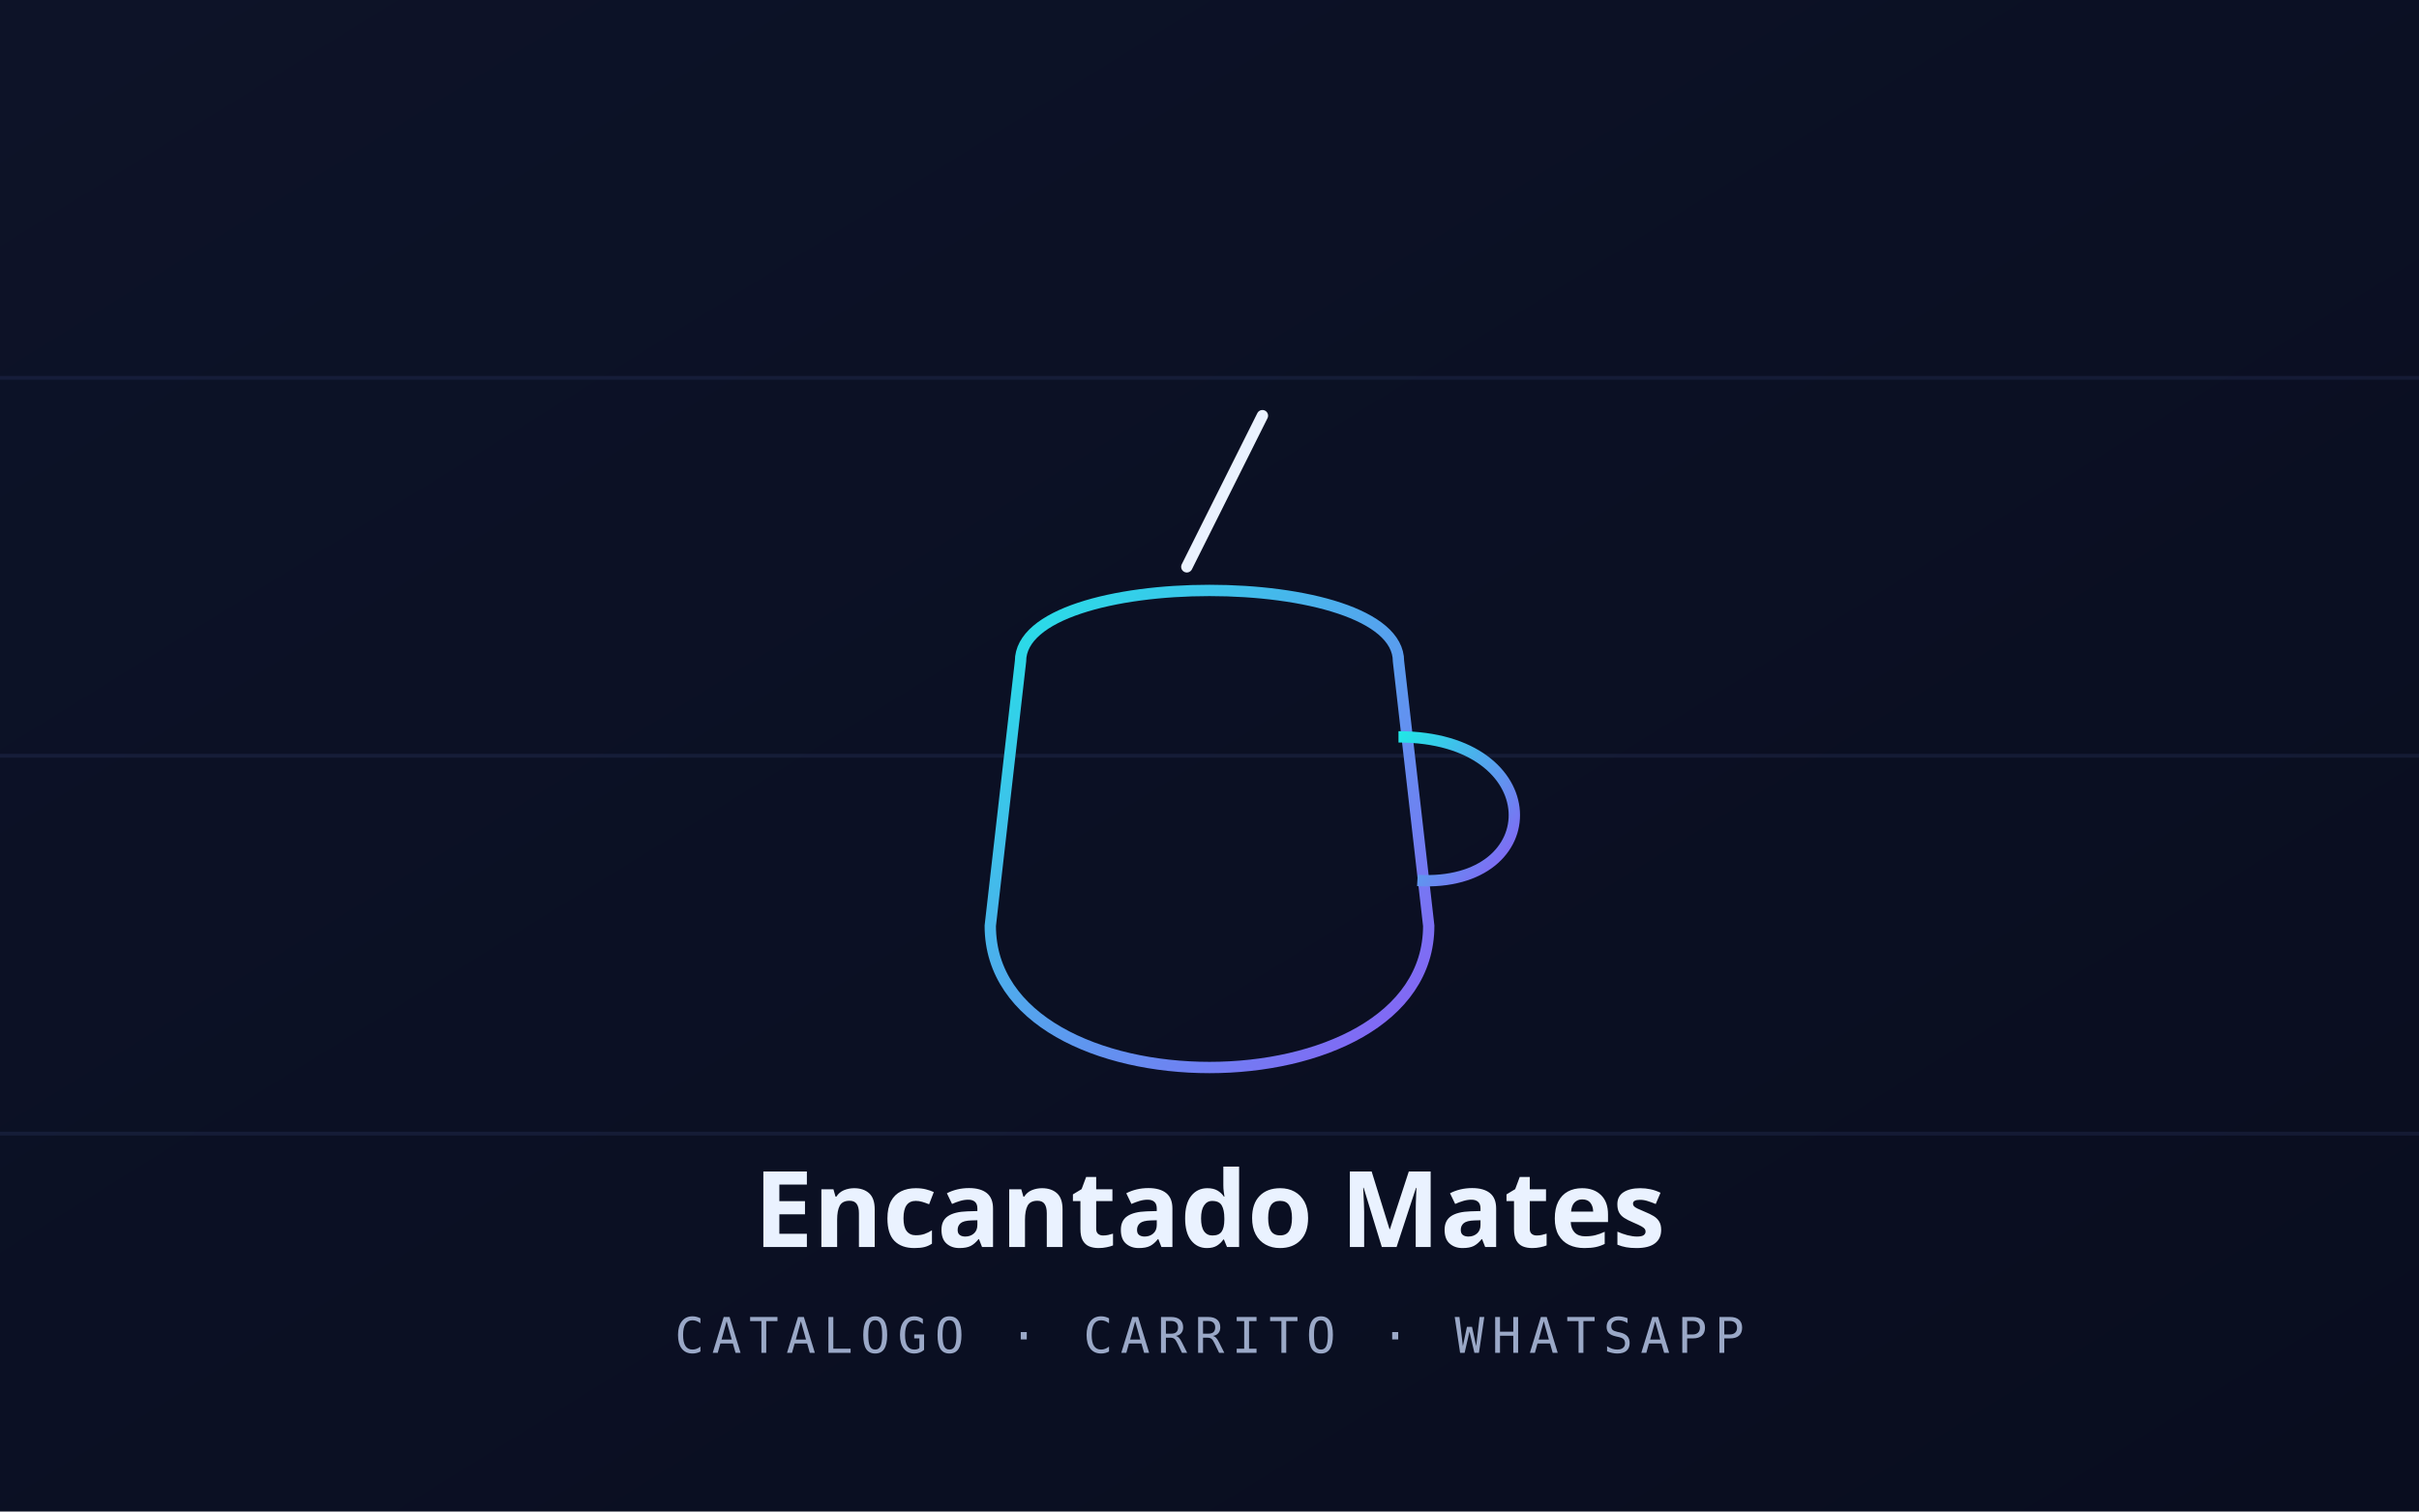
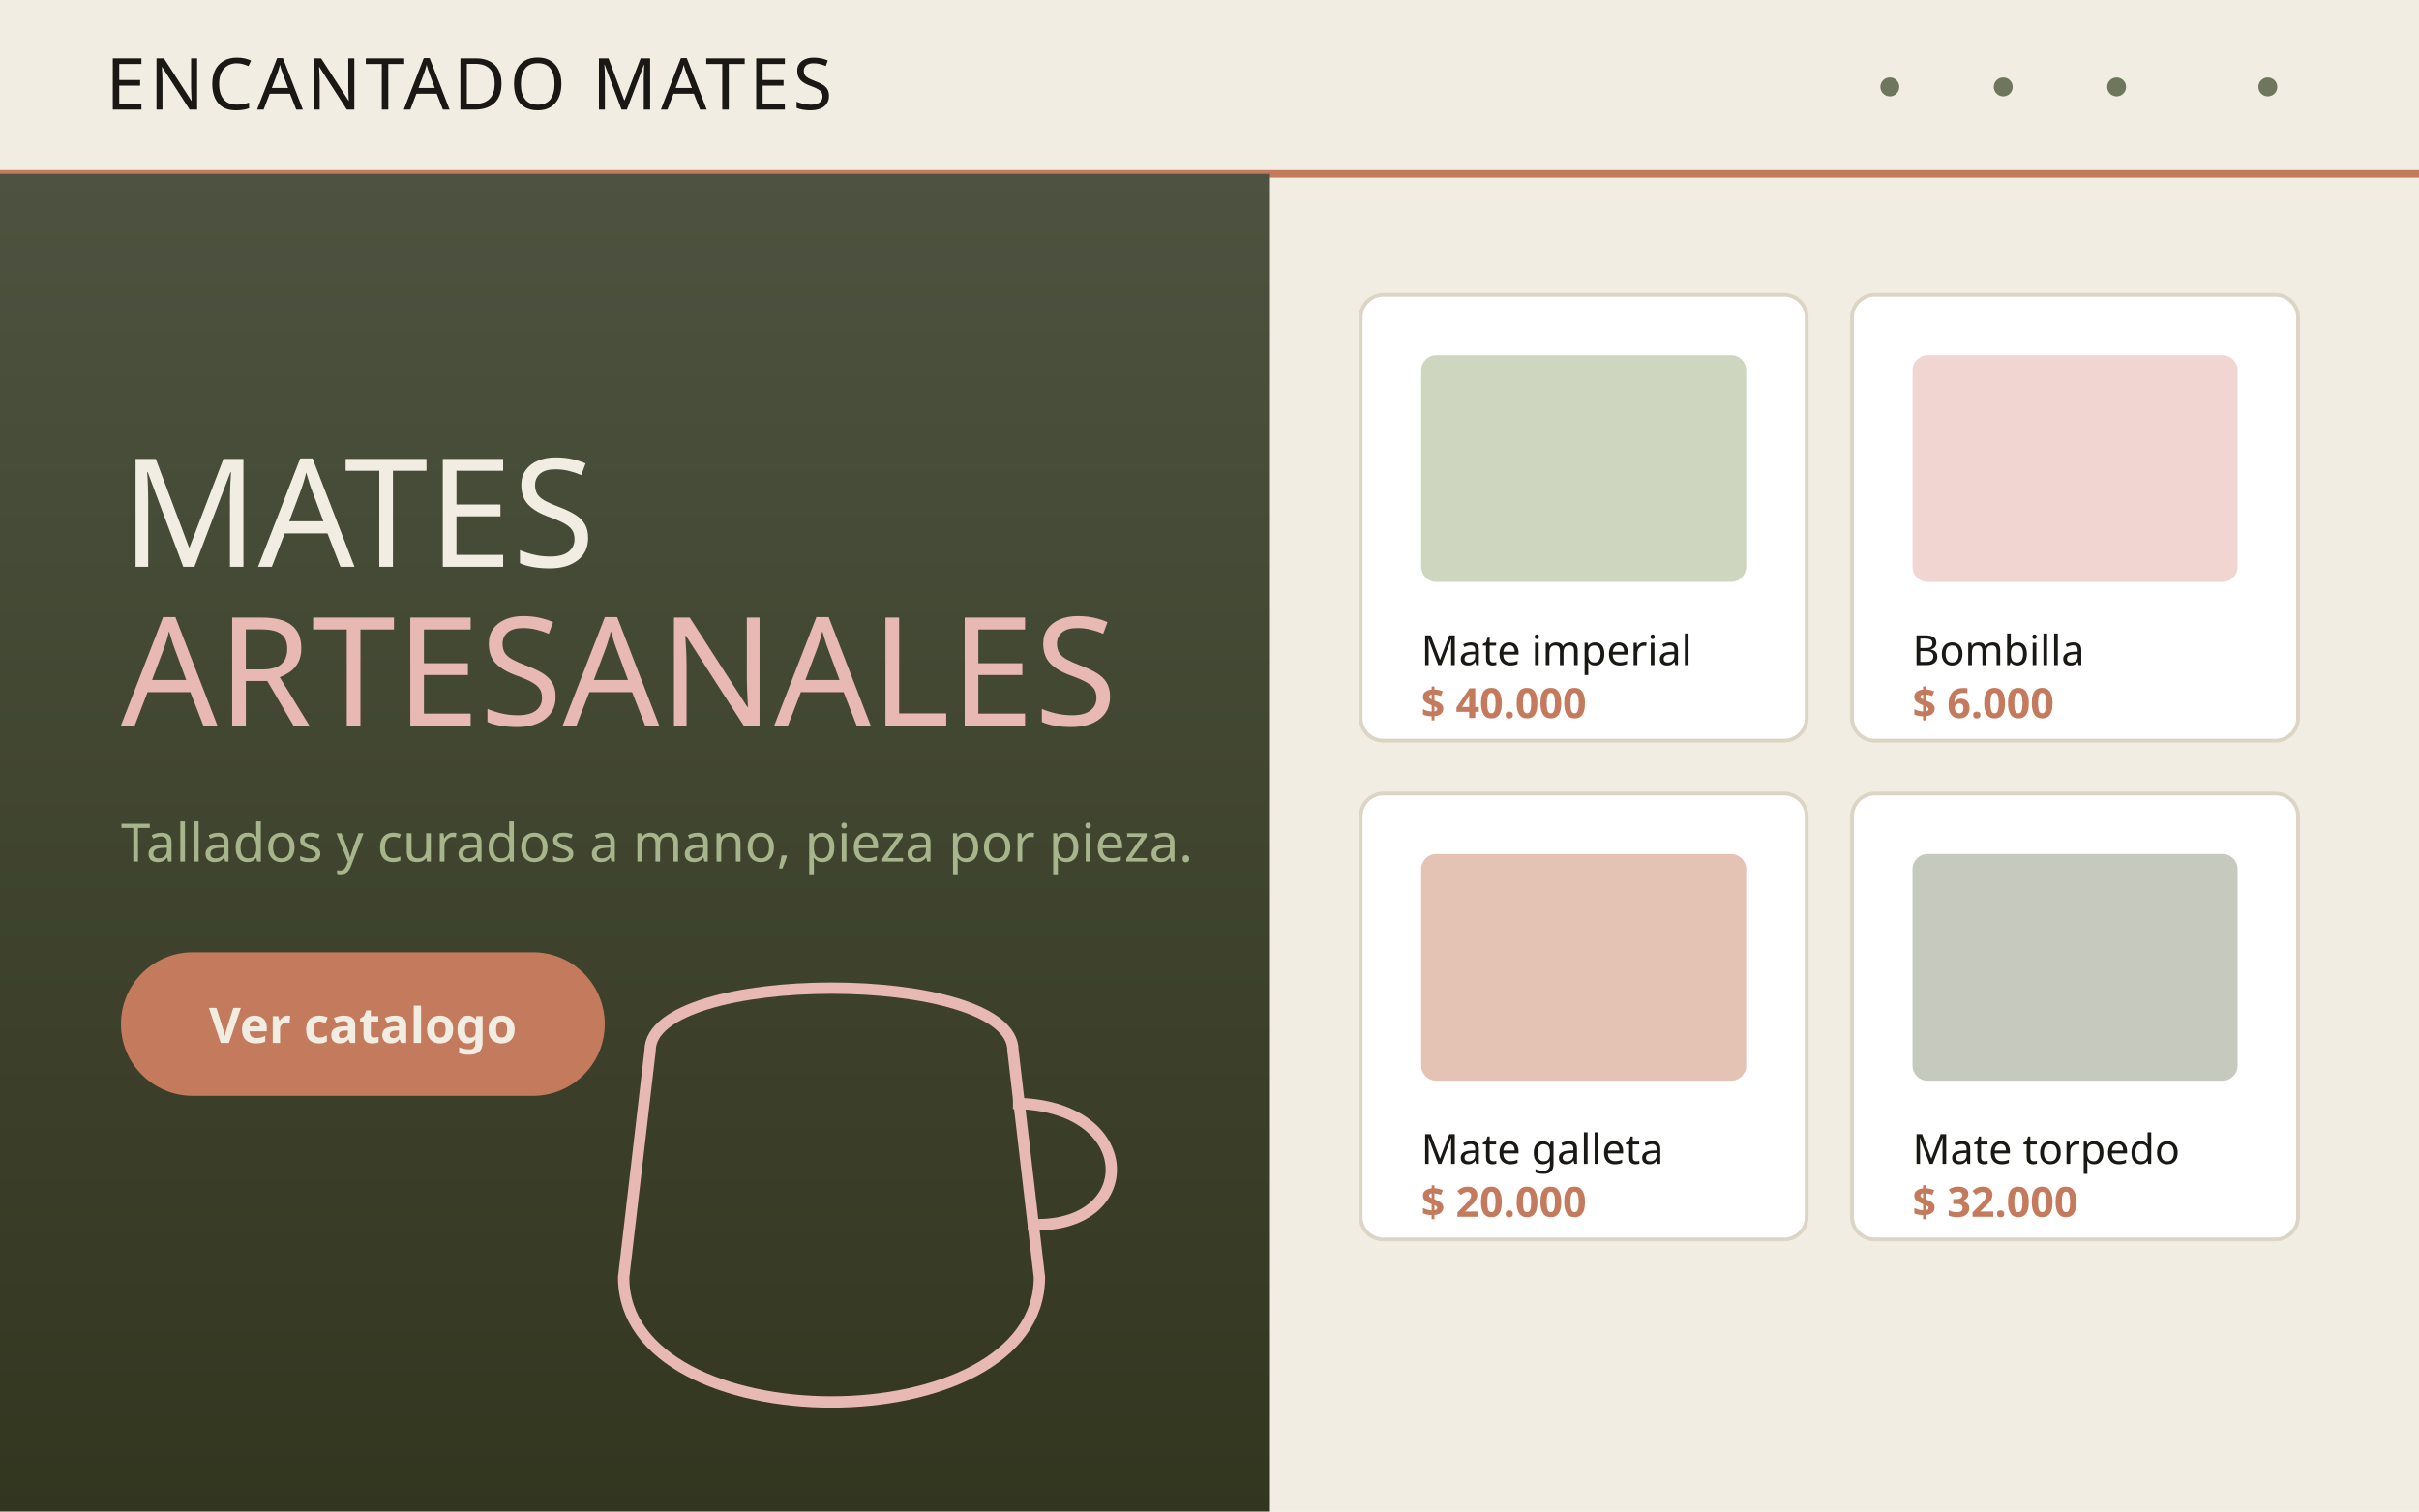
<svg xmlns="http://www.w3.org/2000/svg" viewBox="0 0 640 400" role="img" aria-labelledby="title desc">
  <defs>
-     <linearGradient id="bgEM" x1="0" y1="0" x2="1" y2="1">
-       <stop offset="0%" stop-color="#0d1328" />
-       <stop offset="100%" stop-color="#090d1f" />
-     </linearGradient>
-     <linearGradient id="strokeEM" x1="0" y1="0" x2="1" y2="1">
-       <stop offset="0%" stop-color="#22e6e6" />
-       <stop offset="100%" stop-color="#8b5cf6" />
+     <linearGradient id="em-olive" x1="0" y1="0" x2="0" y2="1">
+       <stop offset="0%" stop-color="#4d5340" />
+       <stop offset="100%" stop-color="#33361f" />
    </linearGradient>
  </defs>
-   <rect width="640" height="400" fill="url(#bgEM)" />
-   <g opacity="0.25" stroke="rgba(125,145,255,0.35)">
-     <line x1="0" y1="100" x2="640" y2="100" />
-     <line x1="0" y1="200" x2="640" y2="200" />
-     <line x1="0" y1="300" x2="640" y2="300" />
+   <rect width="640" height="400" fill="#F2EDE2" />
+   <rect width="640" height="46" fill="#F2EDE2" />
+   <text x="28" y="29" font-family="'Bebas Neue','Space Grotesk',sans-serif" font-size="19" letter-spacing="1" fill="#1A1815">ENCANTADO MATES</text>
+   <g fill="#6E775C">
+     <circle cx="500" cy="23" r="2.5" />
+     <circle cx="530" cy="23" r="2.5" />
+     <circle cx="560" cy="23" r="2.5" />
+     <circle cx="600" cy="23" r="2.5" />
  </g>
-   <g transform="translate(320,205)">
-     <path d="M -58 40 C -58 90 58 90 58 40 L 50 -30 C 50 -55 -50 -55 -50 -30 Z" fill="none" stroke="url(#strokeEM)" stroke-width="3" />
-     <path d="M 50 -10 C 90 -10 90 30 55 28" fill="none" stroke="url(#strokeEM)" stroke-width="3" />
-     <line x1="-6" y1="-55" x2="14" y2="-95" stroke="#eaf2ff" stroke-width="3" stroke-linecap="round" />
+   <line x1="0" y1="46" x2="640" y2="46" stroke="#C47A5C" stroke-width="2" />
+   <rect x="0" y="46" width="336" height="354" fill="url(#em-olive)" />
+   <text x="32" y="150" font-family="'Bebas Neue',sans-serif" font-size="40" fill="#F2EDE2">MATES</text>
+   <text x="32" y="192" font-family="'Bebas Neue',sans-serif" font-size="40" fill="#E7B9B2">ARTESANALES</text>
+   <text x="32" y="228" font-family="'Space Grotesk',sans-serif" font-size="14" fill="#A7B58C">Tallados y curados a mano, pieza por pieza.</text>
+   <rect x="32" y="252" width="128" height="38" rx="19" fill="#C47A5C" />
+   <text x="96" y="276" text-anchor="middle" font-family="'Space Grotesk',sans-serif" font-size="13" font-weight="700" fill="#F2EDE2">Ver catalogo</text>
+   <g transform="translate(220,300)" fill="none" stroke="#E7B9B2" stroke-width="3">
+     <path d="M -55 38 C -55 82 55 82 55 38 L 48 -22 C 48 -44 -48 -44 -48 -22 Z" />
+     <path d="M 48 -8 C 82 -8 82 26 52 24" />
  </g>
-   <text x="320" y="330" text-anchor="middle" font-family="'Space Grotesk', sans-serif" font-size="28" fill="#eaf2ff" font-weight="700">Encantado Mates</text>
-   <text x="320" y="358" text-anchor="middle" font-family="'JetBrains Mono', monospace" font-size="13" letter-spacing="2" fill="#9aa8c7">CATALOGO · CARRITO · WHATSAPP</text>
+   <g font-family="'Space Grotesk',sans-serif">
+     <rect x="360" y="78" width="118" height="118" rx="6" fill="#FFFFFF" stroke="#DCD5C6" />
+     <rect x="376" y="94" width="86" height="60" rx="4" fill="#A7B58C" opacity="0.55" />
+     <text x="376" y="176" font-size="11" fill="#1A1815">Mate imperial</text>
+     <text x="376" y="190" font-size="11" font-weight="700" fill="#C47A5C">$ 40.000</text>
+     <rect x="490" y="78" width="118" height="118" rx="6" fill="#FFFFFF" stroke="#DCD5C6" />
+     <rect x="506" y="94" width="86" height="60" rx="4" fill="#E7B9B2" opacity="0.6" />
+     <text x="506" y="176" font-size="11" fill="#1A1815">Bombilla</text>
+     <text x="506" y="190" font-size="11" font-weight="700" fill="#C47A5C">$ 6.000</text>
+     <rect x="360" y="210" width="118" height="118" rx="6" fill="#FFFFFF" stroke="#DCD5C6" />
+     <rect x="376" y="226" width="86" height="60" rx="4" fill="#C47A5C" opacity="0.45" />
+     <text x="376" y="308" font-size="11" fill="#1A1815">Mate galleta</text>
+     <text x="376" y="322" font-size="11" font-weight="700" fill="#C47A5C">$ 20.000</text>
+     <rect x="490" y="210" width="118" height="118" rx="6" fill="#FFFFFF" stroke="#DCD5C6" />
+     <rect x="506" y="226" width="86" height="60" rx="4" fill="#6E775C" opacity="0.4" />
+     <text x="506" y="308" font-size="11" fill="#1A1815">Mate torpedo</text>
+     <text x="506" y="322" font-size="11" font-weight="700" fill="#C47A5C">$ 32.000</text>
+   </g>
</svg>
